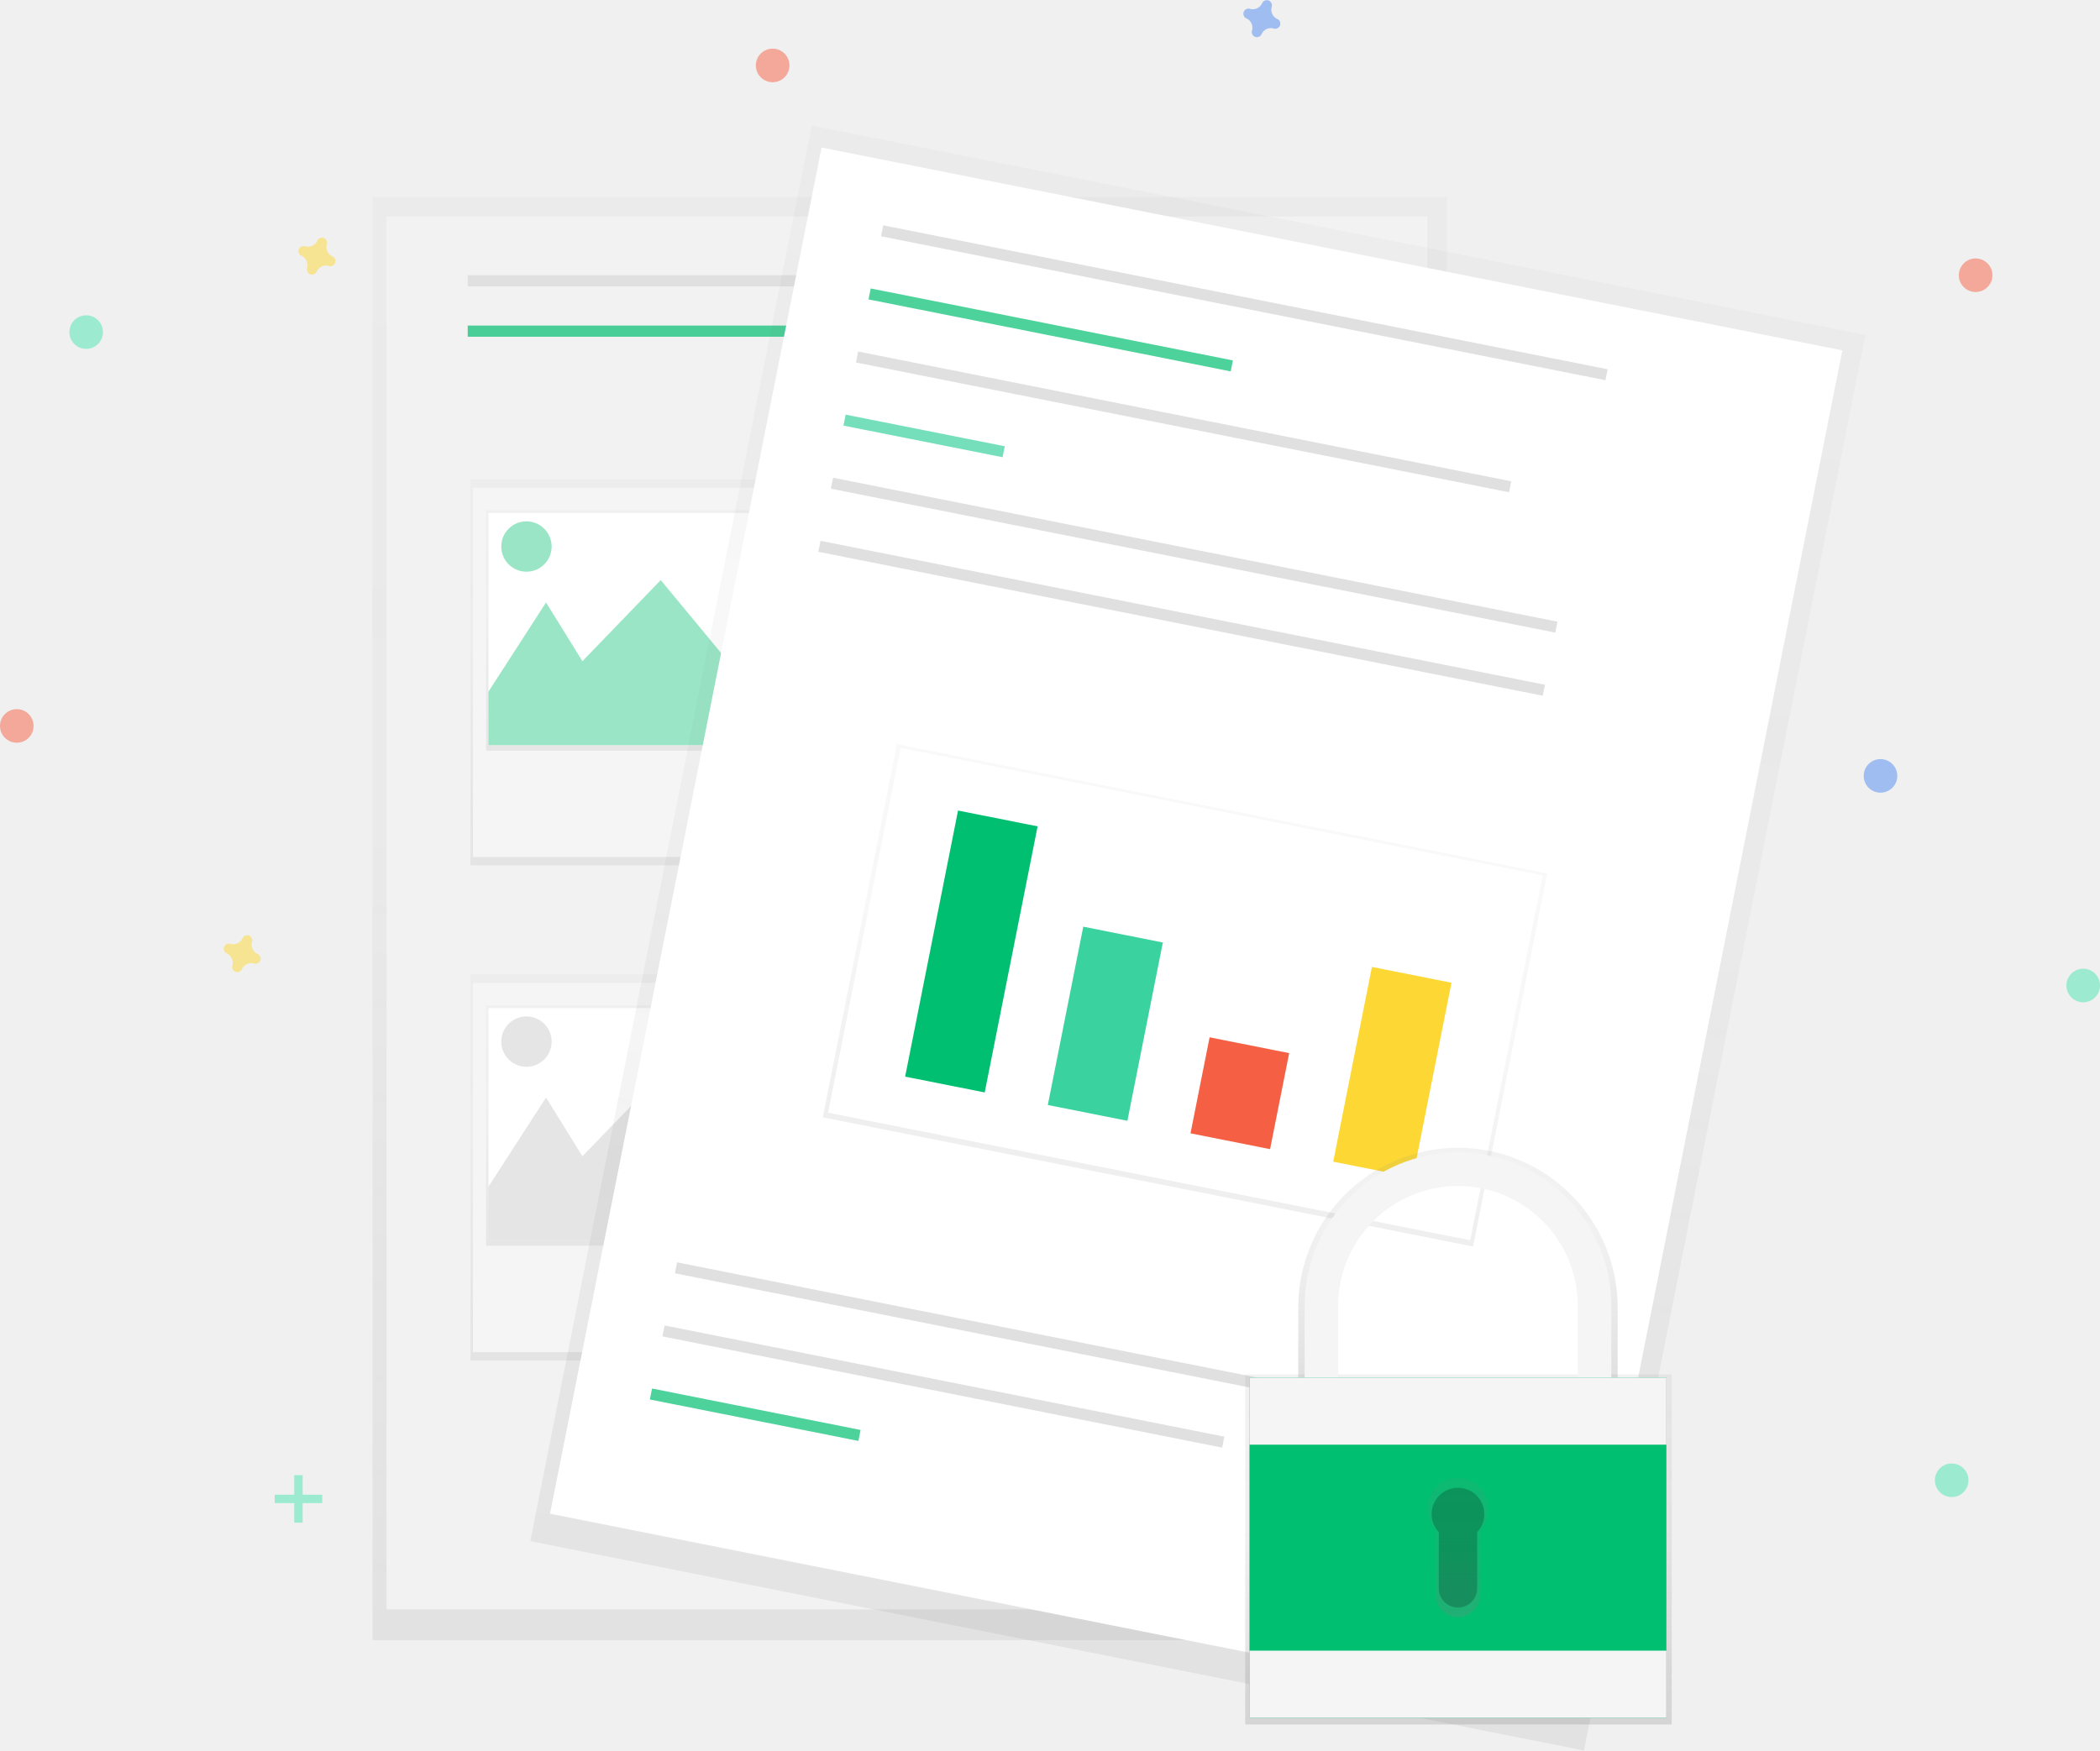
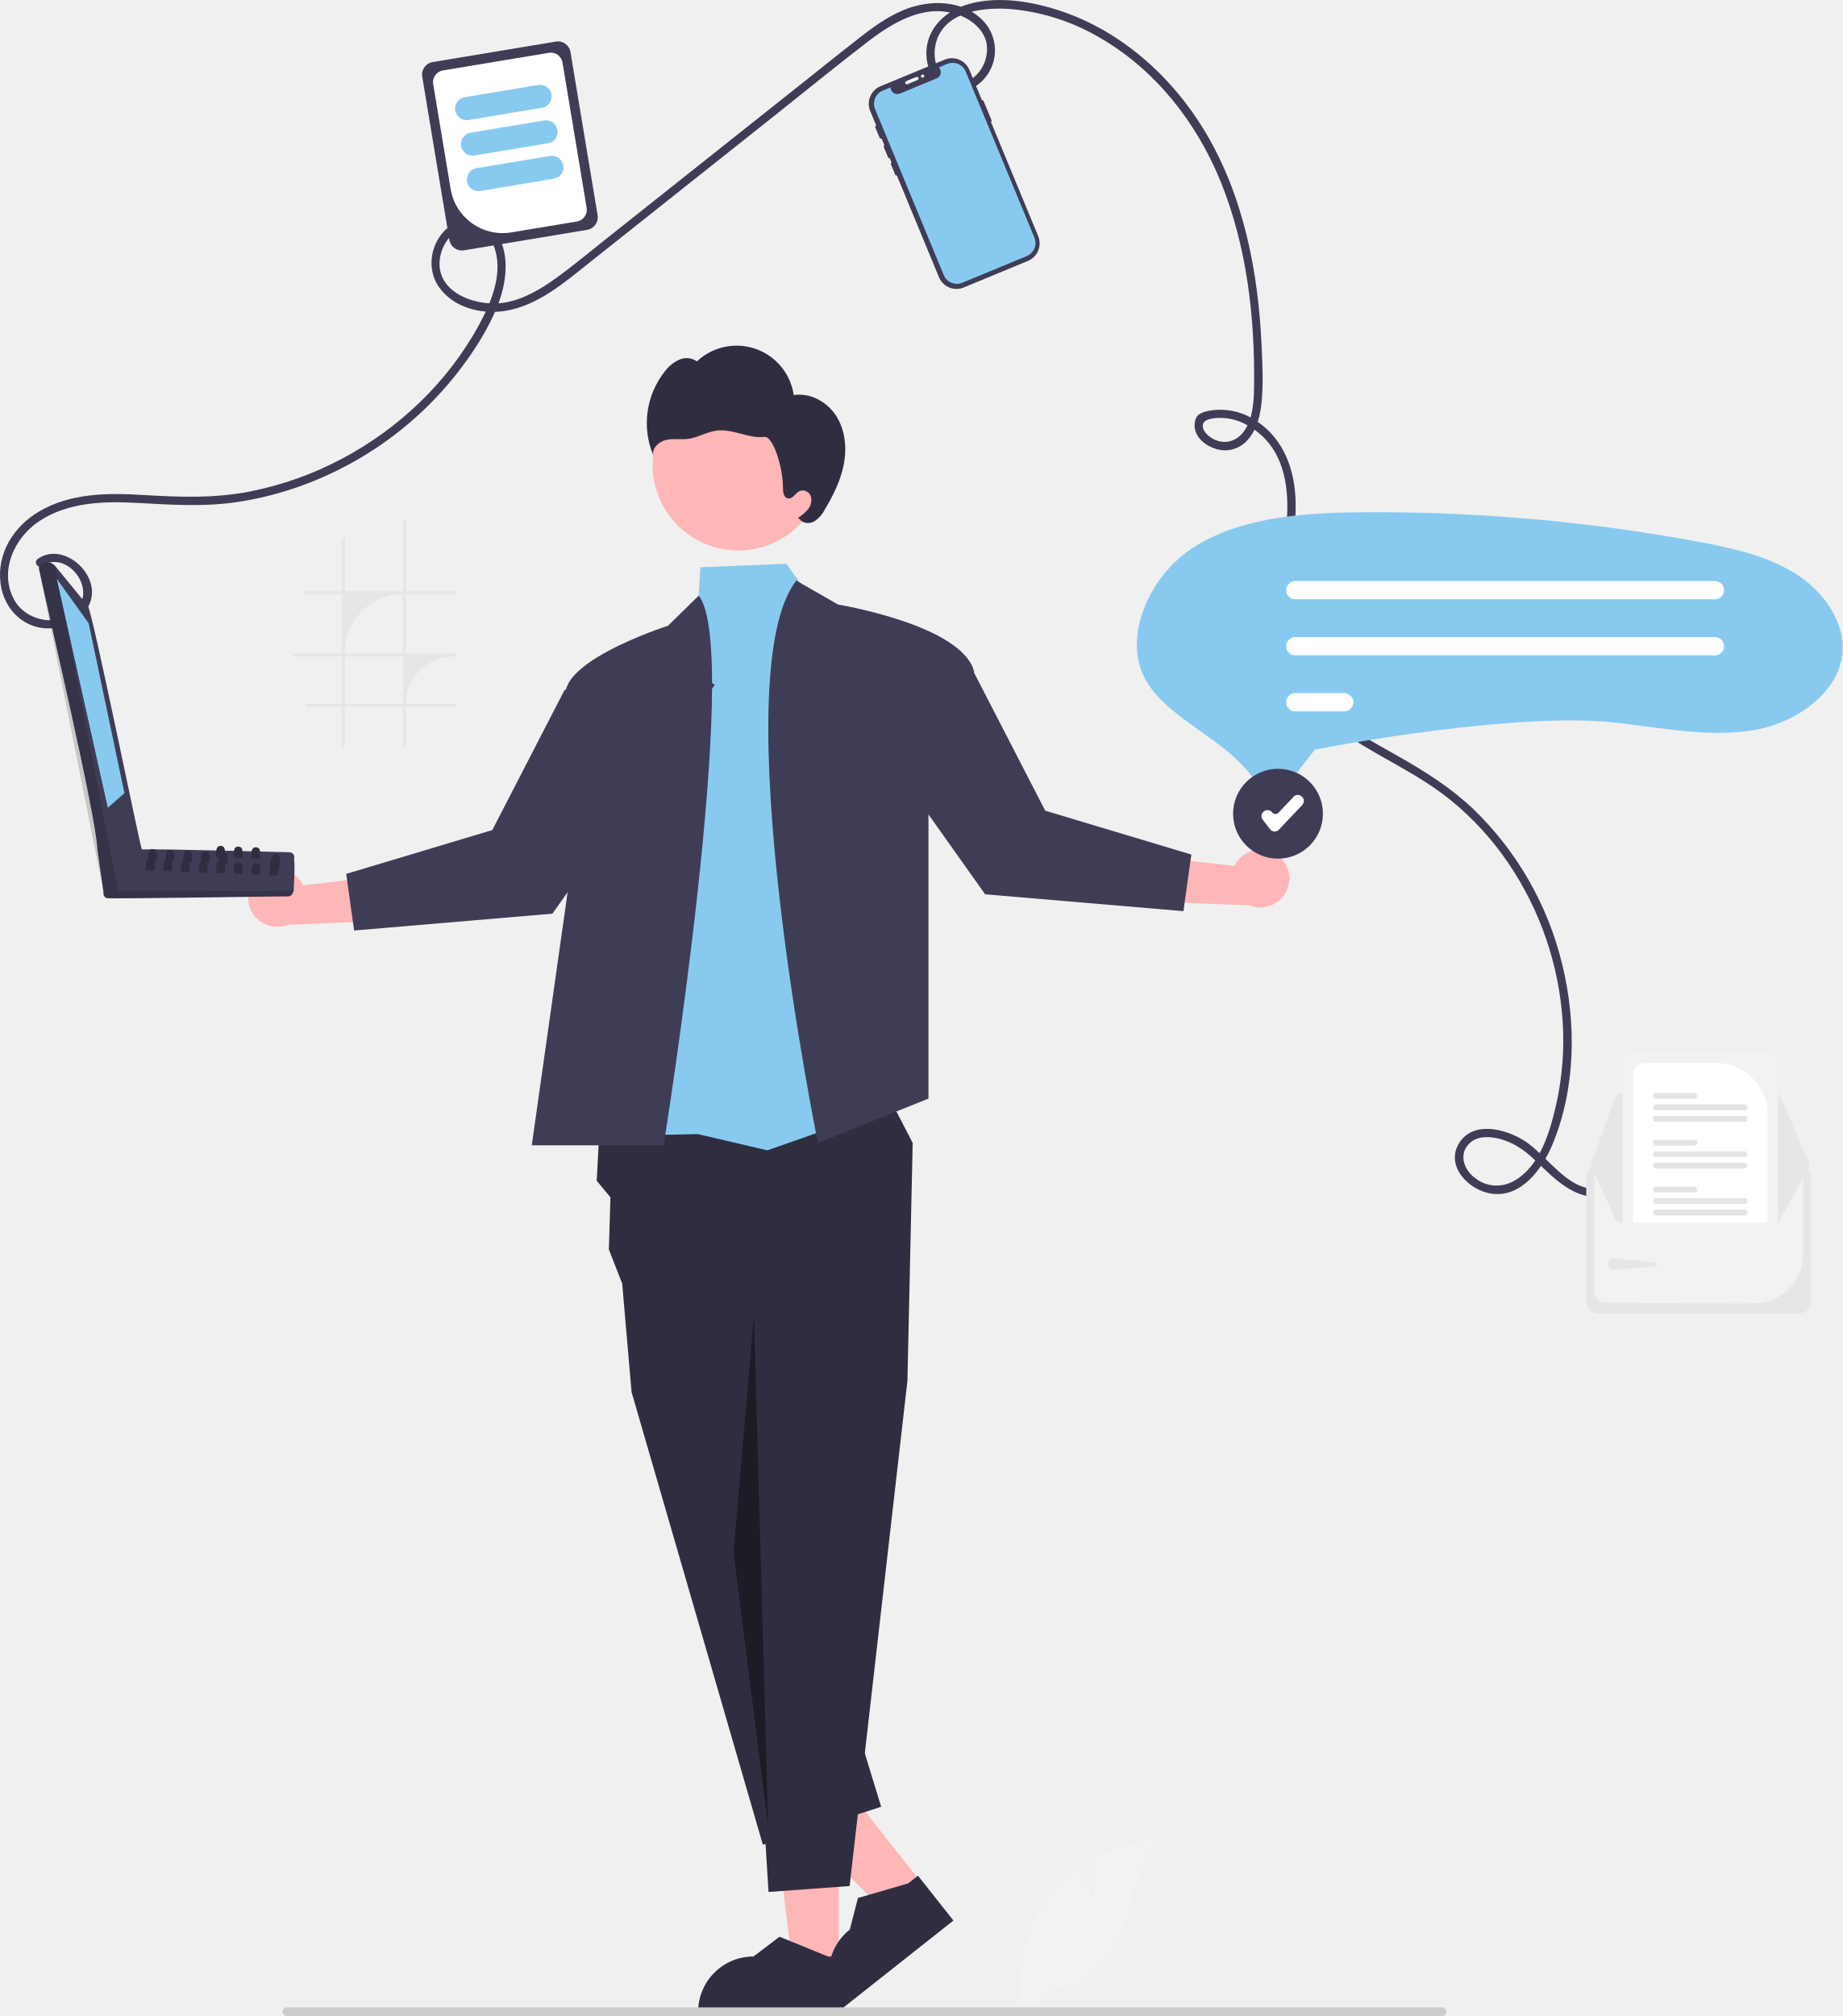
- <svg xmlns="http://www.w3.org/2000/svg" xmlns:xlink="http://www.w3.org/1999/xlink" id="e8f68bdd-4984-4f2e-95b7-7fc8ec281257" data-name="Layer 1" width="918.14" height="765.54" viewBox="0 0 918.14 765.54">
-   <defs>
-     <linearGradient id="27aa7b70-b106-4a00-be67-693c8380e41d" x1="397.74" y1="717.25" x2="397.74" y2="86.11" gradientUnits="userSpaceOnUse">
-       <stop offset="0" stop-color="gray" stop-opacity="0.25" />
-       <stop offset="0.54" stop-color="gray" stop-opacity="0.12" />
-       <stop offset="1" stop-color="gray" stop-opacity="0.1" />
-     </linearGradient>
-     <linearGradient id="46a816da-c484-41ec-8a6f-fbf14454d910" x1="288.88" y1="378.44" x2="288.88" y2="209.65" xlink:href="#27aa7b70-b106-4a00-be67-693c8380e41d" />
-     <linearGradient id="32b634d8-28f1-48d9-a868-f602a2cad942" x1="288.88" y1="328.29" x2="288.88" y2="223.1" xlink:href="#27aa7b70-b106-4a00-be67-693c8380e41d" />
-     <clipPath id="7a4c6aff-0be0-461b-a111-b3ae1b8fbf73" transform="translate(-140.93 -67.23)">
-       <rect id="8cc91f6d-19b0-43cc-9c18-2faa83ac34ba" data-name="&lt;Rectangle&gt;" x="354.51" y="291.55" width="150.6" height="101.52" fill="#fff" />
-     </clipPath>
-     <linearGradient id="38f1cb81-8fac-4205-a0ff-a33ac00d354c" x1="288.88" y1="594.94" x2="288.88" y2="426.14" xlink:href="#27aa7b70-b106-4a00-be67-693c8380e41d" />
-     <linearGradient id="6fc01aaf-135e-403e-a209-43b2a4fe59f1" x1="288.88" y1="544.79" x2="288.88" y2="439.6" xlink:href="#27aa7b70-b106-4a00-be67-693c8380e41d" />
-     <clipPath id="79ce363a-d134-40e4-9f82-b96d04a36978" transform="translate(-140.93 -67.23)">
-       <rect id="5b44e697-61fe-43bd-9a58-5f3e41301748" data-name="&lt;Rectangle&gt;" x="354.51" y="508.05" width="150.6" height="101.52" fill="#fff" />
-     </clipPath>
-     <linearGradient id="54803c44-522d-4b9e-9a34-f1f7b43e8483" x1="671.57" y1="760.34" x2="671.57" y2="129.2" gradientTransform="translate(1109.43 -194.1) rotate(90)" xlink:href="#27aa7b70-b106-4a00-be67-693c8380e41d" />
-     <linearGradient id="089a6a47-adaa-499b-aefb-cd6464b62fb8" x1="670.96" y1="553.63" x2="670.96" y2="387.28" gradientTransform="translate(1129.51 -168.41) rotate(90)" xlink:href="#27aa7b70-b106-4a00-be67-693c8380e41d" />
-     <linearGradient id="fd8d88e0-7826-450d-9e0b-001d1be709c2" x1="637.66" y1="754.12" x2="637.66" y2="601.05" xlink:href="#27aa7b70-b106-4a00-be67-693c8380e41d" />
-     <linearGradient id="8d1793c5-b76e-44e2-a52e-569460402331" x1="778.37" y1="673.86" x2="778.37" y2="569.13" xlink:href="#27aa7b70-b106-4a00-be67-693c8380e41d" />
-     <linearGradient id="4745700d-8097-45ff-9f71-625443fc4ad8" x1="778.37" y1="774.41" x2="778.37" y2="713.66" xlink:href="#27aa7b70-b106-4a00-be67-693c8380e41d" />
-   </defs>
-   <g opacity="0.5">
-     <rect x="162.9" y="86.11" width="469.69" height="631.14" fill="url(#27aa7b70-b106-4a00-be67-693c8380e41d)" />
-   </g>
-   <rect x="169.02" y="94.67" width="455.01" height="609.12" fill="#f2f2f2" />
-   <rect x="204.49" y="120.36" width="156.56" height="4.89" fill="#e0e0e0" />
-   <rect x="204.49" y="142.37" width="156.56" height="4.89" fill="#01bf71" opacity="0.7" />
-   <rect x="384.29" y="120.36" width="156.56" height="4.89" fill="#e0e0e0" />
-   <rect x="408.75" y="259.8" width="156.56" height="4.89" fill="#e0e0e0" />
-   <rect x="412.42" y="273.25" width="156.56" height="4.89" fill="#e0e0e0" />
-   <rect x="419.76" y="286.7" width="156.56" height="4.89" fill="#e0e0e0" />
-   <rect x="408.75" y="476.29" width="156.56" height="4.89" fill="#e0e0e0" />
-   <rect x="412.42" y="489.75" width="156.56" height="4.89" fill="#e0e0e0" />
-   <rect x="419.76" y="503.2" width="156.56" height="4.89" fill="#e0e0e0" />
-   <g opacity="0.5">
-     <rect x="205.71" y="209.65" width="166.35" height="168.79" fill="url(#46a816da-c484-41ec-8a6f-fbf14454d910)" />
-   </g>
-   <rect x="206.76" y="213.32" width="163.72" height="161.45" fill="#f5f5f5" />
-   <g opacity="0.5">
-     <rect x="212.53" y="223.1" width="152.7" height="105.19" fill="url(#32b634d8-28f1-48d9-a868-f602a2cad942)" />
-   </g>
-   <rect id="689f37f3-cc41-448d-b172-63ec123bc985" data-name="&lt;Rectangle&gt;" x="213.58" y="224.32" width="150.6" height="101.52" fill="#fff" />
-   <g clip-path="url(#7a4c6aff-0be0-461b-a111-b3ae1b8fbf73)">
-     <polygon points="200.82 322.18 238.74 263.46 254.64 289.15 288.88 253.68 318.24 289.15 343.93 236.56 409.98 341.75 195.93 334.41 200.82 322.18" fill="#01bf71" opacity="0.4" />
-     <circle cx="230.17" cy="239" r="11.01" fill="#01bf71" opacity="0.4" />
-   </g>
-   <g opacity="0.5">
-     <rect x="205.71" y="426.14" width="166.35" height="168.79" fill="url(#38f1cb81-8fac-4205-a0ff-a33ac00d354c)" />
-   </g>
-   <rect x="206.76" y="429.81" width="163.72" height="161.45" fill="#f5f5f5" />
-   <g opacity="0.5">
-     <rect x="212.53" y="439.6" width="152.7" height="105.19" fill="url(#6fc01aaf-135e-403e-a209-43b2a4fe59f1)" />
-   </g>
-   <rect id="b429ac3a-f8a8-4171-bcce-5b6c002c0714" data-name="&lt;Rectangle&gt;" x="213.58" y="440.82" width="150.6" height="101.52" fill="#fff" />
-   <g clip-path="url(#79ce363a-d134-40e4-9f82-b96d04a36978)">
-     <polygon points="200.82 538.67 238.74 479.96 254.64 505.65 288.88 470.18 318.24 505.65 343.93 453.05 409.98 558.24 195.93 550.9 200.82 538.67" fill="#bdbdbd" opacity="0.4" />
-     <circle cx="230.17" cy="455.5" r="11.01" fill="#bdbdbd" opacity="0.4" />
-   </g>
-   <g opacity="0.5">
-     <rect x="349.09" y="242.63" width="631.14" height="469.69" transform="translate(-74.16 969.06) rotate(-78.76)" fill="url(#54803c44-522d-4b9e-9a34-f1f7b43e8483)" />
-   </g>
-   <rect x="359.37" y="247.33" width="609.12" height="455.01" transform="translate(-72.16 966.22) rotate(-78.76)" fill="#fff" />
-   <rect x="523.5" y="197.22" width="322.91" height="4.89" transform="translate(-88.86 -196.94) rotate(11.24)" fill="#e0e0e0" />
-   <rect x="433.36" y="650.7" width="322.91" height="4.89" transform="translate(-2.18 -170.66) rotate(11.24)" fill="#e0e0e0" />
-   <rect x="428.58" y="671.14" width="249.52" height="4.89" transform="translate(1.01 -162.18) rotate(11.24)" fill="#e0e0e0" />
-   <rect x="424.6" y="683.47" width="92.96" height="4.89" transform="translate(1.84 -145.91) rotate(11.24)" fill="#01bf71" opacity="0.7" />
-   <rect x="519.57" y="209.08" width="161.45" height="4.89" transform="translate(-88.17 -180.2) rotate(11.24)" fill="#01bf71" opacity="0.7" />
-   <rect x="512.84" y="249.31" width="291.11" height="4.89" transform="translate(-79.21 -190.76) rotate(11.24)" fill="#e0e0e0" />
-   <rect x="509.47" y="255.44" width="70.94" height="4.89" transform="translate(-80.19 -168.52) rotate(11.24)" fill="#3ad29f" opacity="0.7" />
-   <rect x="501.56" y="307.59" width="322.91" height="4.89" transform="translate(-67.76 -190.54) rotate(11.24)" fill="#e0e0e0" />
-   <g opacity="0.5">
-     <rect x="575.87" y="357.6" width="166.35" height="289.88" transform="translate(-103.27 983.74) rotate(-78.76)" fill="url(#089a6a47-adaa-499b-aefb-cd6464b62fb8)" />
-   </g>
-   <rect x="516.06" y="420.61" width="286.22" height="162.68" transform="translate(-30.42 -186.11) rotate(11.24)" fill="#fff" />
-   <rect x="496.08" y="335.18" width="322.91" height="4.89" transform="translate(-62.49 -188.94) rotate(11.24)" fill="#e0e0e0" />
-   <rect x="547.86" y="424.02" width="35.47" height="118.64" transform="translate(-35.84 -168.22) rotate(11.24)" fill="#01bf71" />
-   <rect x="606.43" y="475.19" width="35.47" height="79.5" transform="translate(-28.56 -179.03) rotate(11.24)" fill="#3ad29f" />
-   <rect x="665.23" y="523.93" width="35.47" height="42.81" transform="translate(-21.5 -189.92) rotate(11.24)" fill="#f55f44" />
-   <rect x="731.91" y="492.72" width="35.47" height="86.84" transform="translate(-22.02 -203.09) rotate(11.24)" fill="#fdd835" />
-   <g opacity="0.5">
-     <rect x="128.65" y="645.09" width="3.67" height="20.79" fill="#47e6b1" />
-     <rect x="269.58" y="712.31" width="3.67" height="20.79" transform="translate(853.2 384.07) rotate(90)" fill="#47e6b1" />
-   </g>
-   <path d="M699.44,75.56a4.49,4.49,0,0,1-2.5-5.43,2.16,2.16,0,0,0,.1-.5h0a2.25,2.25,0,0,0-4-1.49h0a2.16,2.16,0,0,0-.25.44,4.49,4.49,0,0,1-5.43,2.5,2.16,2.16,0,0,0-.5-.1h0a2.25,2.25,0,0,0-1.49,4h0a2.16,2.16,0,0,0,.44.25,4.49,4.49,0,0,1,2.5,5.43,2.16,2.16,0,0,0-.1.5h0a2.25,2.25,0,0,0,4,1.49h0a2.16,2.16,0,0,0,.25-.44,4.49,4.49,0,0,1,5.43-2.5,2.16,2.16,0,0,0,.5.1h0a2.25,2.25,0,0,0,1.49-4h0A2.16,2.16,0,0,0,699.44,75.56Z" transform="translate(-140.93 -67.23)" fill="#4d8af0" opacity="0.5" />
-   <path d="M286.33,179.4a4.49,4.49,0,0,1-2.5-5.43,2.16,2.16,0,0,0,.1-.5h0a2.25,2.25,0,0,0-4-1.49h0a2.16,2.16,0,0,0-.25.44,4.49,4.49,0,0,1-5.43,2.5,2.16,2.16,0,0,0-.5-.1h0a2.25,2.25,0,0,0-1.49,4h0a2.16,2.16,0,0,0,.44.25,4.49,4.49,0,0,1,2.5,5.43,2.16,2.16,0,0,0-.1.5h0a2.25,2.25,0,0,0,4,1.49h0a2.16,2.16,0,0,0,.25-.44,4.49,4.49,0,0,1,5.43-2.5,2.16,2.16,0,0,0,.5.1h0a2.25,2.25,0,0,0,1.49-4h0A2.16,2.16,0,0,0,286.33,179.4Z" transform="translate(-140.93 -67.23)" fill="#fdd835" opacity="0.5" />
-   <path d="M253.63,484.46a4.49,4.49,0,0,1-2.5-5.43,2.16,2.16,0,0,0,.1-.5h0a2.25,2.25,0,0,0-4-1.49h0a2.16,2.16,0,0,0-.25.44,4.49,4.49,0,0,1-5.43,2.5,2.16,2.16,0,0,0-.5-.1h0a2.25,2.25,0,0,0-1.49,4h0a2.16,2.16,0,0,0,.44.25,4.49,4.49,0,0,1,2.5,5.43,2.16,2.16,0,0,0-.1.5h0a2.25,2.25,0,0,0,4,1.49h0a2.16,2.16,0,0,0,.25-.44,4.49,4.49,0,0,1,5.43-2.5,2.16,2.16,0,0,0,.5.1h0a2.25,2.25,0,0,0,1.49-4h0A2.16,2.16,0,0,0,253.63,484.46Z" transform="translate(-140.93 -67.23)" fill="#fdd835" opacity="0.5" />
-   <circle cx="337.81" cy="28.62" r="7.34" fill="#f55f44" opacity="0.5" />
-   <circle cx="7.34" cy="317.46" r="7.34" fill="#f55f44" opacity="0.5" />
-   <circle cx="863.76" cy="120.36" r="7.34" fill="#f55f44" opacity="0.5" />
-   <circle cx="822.17" cy="339.3" r="7.34" fill="#4d8af0" opacity="0.5" />
-   <circle cx="37.68" cy="145.22" r="7.34" fill="#47e6b1" opacity="0.5" />
-   <circle cx="853.29" cy="647.34" r="7.34" fill="#47e6b1" opacity="0.5" />
-   <circle cx="910.8" cy="430.97" r="7.34" fill="#47e6b1" opacity="0.5" />
-   <rect x="544.42" y="601.05" width="186.48" height="153.07" fill="url(#fd8d88e0-7826-450d-9e0b-001d1be709c2)" />
-   <path d="M723.82,639a54.55,54.55,0,0,1,109.1,0v34.91h15.27V639a69.82,69.82,0,0,0-139.65,0v34.91h15.27Z" transform="translate(-140.93 -67.23)" fill="url(#8d1793c5-b76e-44e2-a52e-569460402331)" />
-   <path d="M726,638.25a52.37,52.37,0,1,1,104.74,0v33.52H845.4V638.25a67,67,0,0,0-134.06,0v33.52H726Z" transform="translate(-140.93 -67.23)" fill="#f5f5f5" />
-   <rect x="546.32" y="602.45" width="182.24" height="148.73" fill="#01bf71" />
-   <rect x="546.32" y="602.45" width="182.24" height="148.73" fill="#f5f5f5" />
-   <rect x="546.32" y="631.77" width="182.24" height="90.07" fill="#01bf71" />
-   <path d="M791.73,727a13.36,13.36,0,1,0-23.08,9.15v28.51a9.72,9.72,0,0,0,19.44,0V736.18A13.3,13.3,0,0,0,791.73,727Z" transform="translate(-140.93 -67.23)" fill="url(#4745700d-8097-45ff-9f71-625443fc4ad8)" />
-   <path d="M789.89,729.38a11.52,11.52,0,1,0-19.9,7.89v24.58a8.38,8.38,0,1,0,16.76,0V737.27A11.47,11.47,0,0,0,789.89,729.38Z" transform="translate(-140.93 -67.23)" opacity="0.2" />
+ <svg xmlns="http://www.w3.org/2000/svg" data-name="Layer 1" width="666.741" height="729.254" viewBox="0 0 666.741 729.254">
+   <path d="M281.824,290.106c8.344-5.707,19.084,6.871,13.242,14.702-5.905,7.916-18.816,5.672-23.262-2.411-5.672-10.313-.024-22.581,9.118-28.568,10.384-6.801,23.111-7.184,35.101-6.547,12.111.644,23.929,1.498,35.994-.238a120.739,120.739,0,0,0,29.693-8.328,126.144,126.144,0,0,0,49.875-37.784c6.154-7.808,11.905-16.583,15.428-25.93,2.713-7.199,3.999-16.668.154-23.715a12.073,12.073,0,0,0-18.353-3.687c-6.408,5.25-8.138,14.997-3.239,21.789,5.257,7.289,15.177,9.787,23.718,8.46,11.87-1.844,21.482-10.224,30.569-17.439l67.3-53.431c11.097-8.811,22.081-17.792,33.322-26.419,9.141-7.016,20.295-13.819,32.2-10.071,4.799,1.511,9.636,5.088,10.835,10.228a13.161,13.161,0,0,1-4.719,12.75,8.095,8.095,0,0,1-11.841-1.485c-2.509-3.499-2.715-8.488-1.27-12.442,3.862-10.567,18.032-11.672,27.488-10.813A77.226,77.226,0,0,1,664.76,99.125c19.984,11.607,34.764,30.489,43.432,51.716,9.605,23.519,12.564,49.545,12.172,74.793-.08,5.15-.436,10.846-3.335,15.286-2.839,4.349-7.792,5.665-12.234,2.757-1.447-.947-3.307-2.792-2.929-4.738.474-2.443,5.343-2.462,7.293-2.368,5.338.256,10.384,2.946,14.207,6.574,9.086,8.621,9.793,21.811,8.608,33.54-1.301,12.876-5.012,25.682-3.538,38.716,2.414,21.354,19.936,33.22,37.146,43.037,8.814,5.028,17.82,9.834,25.746,16.23a106.04,106.04,0,0,1,20.987,22.842,115.376,115.376,0,0,1,19.702,57.191,105.533,105.533,0,0,1-2.399,30.505c-2.264,9.779-5.83,22.106-15.226,27.359a12.607,12.607,0,0,1-14.367-1.289c-3.807-3.055-5.667-8.478-1.735-12.295,3.258-3.163,8.473-2.496,12.404-1.21,4.734,1.548,8.417,4.437,11.945,7.85,6.726,6.505,14.599,14.491,24.831,12.414,1.891-.384,1.09-3.276-.798-2.893-12.352,2.508-19.8-11.848-28.909-17.375-6.595-4.002-17.86-6.977-23.013.827-5.562,8.422,3.381,17.508,11.691,18.593,10.805,1.41,18.295-9.154,21.923-17.875,8.414-20.224,8.675-43.938,3.529-64.997a115.929,115.929,0,0,0-32.07-56.169c-7.976-7.602-17.12-13.43-26.659-18.855-9.63-5.476-19.665-10.73-27.904-18.246a41.84,41.84,0,0,1-14.156-32.263c.088-14.012,4.593-27.609,4.312-41.648-.233-11.64-4.188-23.006-14.314-29.559a23.145,23.145,0,0,0-14.191-3.961c-2.048.168-4.926.513-6.613,1.796-1.359,1.033-1.616,3.45-1.342,5.013.651,3.712,4.162,6.29,7.572,7.323a10.842,10.842,0,0,0,11.708-3.455c3.279-3.787,4.418-8.838,4.882-13.701.629-6.589.281-13.356-.009-19.956-1.18-26.82-6.48-54.282-20.418-77.575-11.848-19.8-30.274-36.401-52.368-43.746-10.411-3.461-22.761-5.535-33.504-2.387-9.243,2.708-16.325,10.315-14.799,20.39,1.292,8.528,10.129,14.427,17.916,9.044a15.523,15.523,0,0,0,2.487-23.396c-7.528-7.883-19.803-7.827-29.196-3.82-5.657,2.413-10.665,6.028-15.495,9.783-6.157,4.787-12.228,9.688-18.336,14.538l-73.581,58.418c-5.808,4.611-11.522,9.39-17.523,13.748-5.6,4.067-11.779,7.834-18.673,9.14-9.708,1.839-25.076-2.983-23.898-15.297.457-4.782,3.625-10.063,8.466-11.435,4.746-1.344,9.226,1.709,10.99,6.031,3.889,9.528-.678,20.426-5.221,28.791-11.248,20.71-28.991,37.576-49.781,48.55a121.035,121.035,0,0,1-33.109,11.749c-12.973,2.549-25.702,2.05-38.818,1.254-12.714-.771-26.066-.692-37.398,5.933-9.292,5.433-15.491,15.285-14.002,26.264,1.293,9.534,8.94,16.821,18.802,16.016,8.277-.676,16.594-7.744,13.657-16.723-2.432-7.434-11.819-13.297-18.999-8.386-1.584,1.083-.085,3.684,1.514,2.59Z" transform="translate(-266.6297 -85.37299)" fill="#3f3d56" />
+   <path d="M917.588,506.702H844.902a4.288,4.288,0,0,0-4.283,4.283v45.254a4.288,4.288,0,0,0,4.283,4.283h72.685a4.288,4.288,0,0,0,4.283-4.283v-45.254A4.288,4.288,0,0,0,917.588,506.702Z" transform="translate(-266.6297 -85.37299)" fill="#f2f2f2" style="isolation:isolate" />
+   <path d="M917.588,506.702H844.902a4.288,4.288,0,0,0-4.283,4.283v45.254a4.288,4.288,0,0,0,4.283,4.283h72.685a4.288,4.288,0,0,0,4.283-4.283v-45.254A4.288,4.288,0,0,0,917.588,506.702Zm1.406,32.506a17.608,17.608,0,0,1-17.311,17.539c-7.375.096,4.081.133-4.814.133-20.34,0-41.549-.194-49.463-.32a3.99,3.99,0,0,1-3.908-3.974V510.989a1.41,1.41,0,0,1,1.405-1.409h72.683a1.41,1.41,0,0,1,1.409,1.405Z" transform="translate(-266.6297 -85.37299)" fill="#e6e6e6" />
+   <path d="M908.64,480.644H853.262a2.38,2.38,0,0,0-2.237,1.578l-8.553,23.995a2.375,2.375,0,0,0,2.234,3.173l74.272.132h.003a2.375,2.375,0,0,0,2.183-3.311l-.13.055.13-.055-10.34-24.127A2.372,2.372,0,0,0,908.64,480.644Z" transform="translate(-266.6297 -85.37299)" fill="#e6e6e6" />
+   <path d="M921.356,506.732a2.382,2.382,0,0,1-.192.936L910.824,526.24a2.382,2.382,0,0,1-2.184,1.438H853.263a2.382,2.382,0,0,1-2.239-1.577l-8.551-18.44a2.374,2.374,0,0,1,1.44-3.034,2.337,2.337,0,0,1,.793-.139l9.073-.017,3.703-.006,48.726-.085,3.705-.006,9.066-.017H918.98A2.376,2.376,0,0,1,921.356,506.732Z" transform="translate(-266.6297 -85.37299)" fill="#e6e6e6" />
+   <path d="M850.351,540.647c1.098,0,16.178.922,16.178,2.02s-15.08,1.957-16.178,1.957a1.988,1.988,0,0,1,0-3.977Z" transform="translate(-266.6297 -85.37299)" fill="#e6e6e6" />
+   <path d="M905.192,466.046H858.498a4.726,4.726,0,0,0-4.72,4.72v56.912h54.863a2.346,2.346,0,0,0,1.271-.37V470.766A4.726,4.726,0,0,0,905.192,466.046Z" transform="translate(-266.6297 -85.37299)" fill="#f2f2f2" />
+   <path d="M887.369,469.873H861.78a4.303,4.303,0,0,0-4.299,4.297v53.508h48.726V488.71A18.859,18.859,0,0,0,887.369,469.873Z" transform="translate(-266.6297 -85.37299)" fill="#fff" />
+   <path d="M897.905,522.926H865.782a1.047,1.047,0,1,0,0,2.094h32.124a1.047,1.047,0,1,0,0-2.094Z" transform="translate(-266.6297 -85.37299)" fill="#e4e4e4" />
+   <path d="M897.905,518.785H865.782a1.048,1.048,0,0,0,0,2.096h32.124a1.048,1.048,0,1,0,0-2.096Z" transform="translate(-266.6297 -85.37299)" fill="#e4e4e4" />
+   <path d="M879.707,514.646h-13.925a1.047,1.047,0,1,0,0,2.094h13.925a1.047,1.047,0,1,0,0-2.094Z" transform="translate(-266.6297 -85.37299)" fill="#e4e4e4" />
+   <path d="M897.905,505.975H865.782a1.048,1.048,0,0,0,0,2.096h32.124a1.048,1.048,0,1,0,0-2.096Z" transform="translate(-266.6297 -85.37299)" fill="#e4e4e4" />
+   <path d="M897.905,501.836H865.782a1.047,1.047,0,1,0,0,2.094h32.124a1.047,1.047,0,1,0,0-2.094Z" transform="translate(-266.6297 -85.37299)" fill="#e4e4e4" />
+   <path d="M879.707,497.695h-13.925a1.048,1.048,0,0,0,0,2.096h13.925a1.048,1.048,0,1,0,0-2.096Z" transform="translate(-266.6297 -85.37299)" fill="#e4e4e4" />
+   <path d="M897.905,489.025H865.782a1.048,1.048,0,0,0,0,2.096h32.124a1.048,1.048,0,1,0,0-2.096Z" transform="translate(-266.6297 -85.37299)" fill="#e4e4e4" />
+   <path d="M897.905,484.886H865.782a1.048,1.048,0,0,0,0,2.096h32.124a1.048,1.048,0,1,0,0-2.096Z" transform="translate(-266.6297 -85.37299)" fill="#e4e4e4" />
+   <path d="M879.707,480.745h-13.925a1.048,1.048,0,0,0,0,2.096h13.925a1.048,1.048,0,1,0,0-2.096Z" transform="translate(-266.6297 -85.37299)" fill="#e4e4e4" />
+   <circle cx="267.124" cy="168.13" r="30.997" fill="#ffb6b6" />
+   <path d="M569.137,235.754c-3.261-5.044-9.379-8.406-15.311-7.462a20.909,20.909,0,0,0-35.033-12.195,6.502,6.502,0,0,0-6.358-.636,13.406,13.406,0,0,0-5.166,4.146,30.088,30.088,0,0,0-4.21,30.609c-.725-2.635,1.916-5.115,4.585-5.706,2.668-.591,5.467-.032,8.174-.417,3.468-.493,6.586-2.506,10.06-2.958,2.919-.381,5.855.368,8.702,1.118,2.847.75,5.775,1.515,8.699,1.168,2.924-.347,6.69,10.733,6.639,18.537-.01,1.479.295,3.378,1.74,3.691,1.78.386,2.811-2.07,4.505-2.739a3.134,3.134,0,0,1,3.844,2.044,5.11,5.11,0,0,1-.976,4.576,15.099,15.099,0,0,1-3.661,3.176l.698.58c1.161,1.533,3.568,1.6,5.241.651a11.311,11.311,0,0,0,3.763-4.284c3.095-5.148,5.81-10.632,6.902-16.538S572.398,240.799,569.137,235.754Z" transform="translate(-266.6297 -85.37299)" fill="#2f2e41" />
+   <polygon points="303.485 710.95 286.745 710.948 278.781 646.376 303.489 646.377 303.485 710.95" fill="#ffb6b6" />
+   <path d="M570.705,813.786l-51.48-.002v-.651A20.039,20.039,0,0,1,539.262,793.096h.001l9.404-7.134,17.545,7.135,4.494 0Z" transform="translate(-266.6297 -85.37299)" fill="#2f2e41" />
+   <polygon points="333.673 681.391 320.54 691.771 274.246 646.056 293.63 630.733 333.673 681.391" fill="#ffb6b6" />
+   <path d="M611.596,780.098l-40.386,31.925-.404-.511a20.039,20.039,0,0,1,3.292-28.145l.001-.001,2.952-11.428,18.188-5.284,3.525-2.787Z" transform="translate(-266.6297 -85.37299)" fill="#2f2e41" />
+   <polygon points="216.918 408.274 215.896 427.117 220.867 433.122 220.297 451.969 225.12 464.305 228.512 503.551 276.018 667.307 318.827 653.576 272.08 500.926 328.324 499.521 330.227 413.447 320.26 394.179 216.918 408.274" fill="#2f2e41" />
+   <polygon points="322.915 486.545 328.324 499.521 307.409 682.241 278.064 684.384 265.392 480.109 322.915 486.545" fill="#2f2e41" />
+   <polygon points="294.155 217.278 284.519 203.94 253.405 205.187 252.808 215.457 232.139 410.681 252.437 410.226 277.634 416.109 326.097 399.147 294.155 217.278" fill="#88caef" />
+   <path d="M506.75,499.664H459.033l12.449-87.873,5.048-35.618s-3.573-25.456-5.303-38.757a7.529,7.529,0,0,1,.709-4.14,13.656,13.656,0,0,1,2.193-3.308c5.804-6.693,18.858-12.497,27.044-15.673,4.216-1.626,7.146-2.562,7.146-2.562L519.436,300.834C535.392,320.77,506.75,499.664,506.75,499.664Z" transform="translate(-266.6297 -85.37299)" fill="#3f3d56" />
+   <path d="M554.741,295.393l15.138,8.675s44.832,7.364,49.192,24.201l-16.503,49.815v104.693L562.562,498.82S528.052,329.682,554.741,295.393Z" transform="translate(-266.6297 -85.37299)" fill="#3f3d56" />
+   <polyline points="272.788 475.879 265.392 561.548 277.985 661.252" opacity="0.4" />
+   <path d="M360.849,401.658a10.387,10.387,0,0,1,15.43,3.948l36.677-4.148L404.263,418.557l-33.497,1.318a10.443,10.443,0,0,1-9.917-18.216Z" transform="translate(-266.6297 -85.37299)" fill="#ffb6b6" />
+   <polygon points="248.158 241.42 258.654 247.69 199.871 330.501 128.122 336.597 125.265 316.112 178.129 300.252 204.259 249.604 248.158 241.42" fill="#3f3d56" />
+   <path d="M728.725,394.658a10.387,10.387,0,0,0-15.43,3.948L676.618,394.459l8.693,17.098,33.497,1.318a10.443,10.443,0,0,0,9.917-18.216Z" transform="translate(-266.6297 -85.37299)" fill="#ffb6b6" />
+   <polygon points="308.156 234.42 297.661 240.69 356.444 323.501 428.193 329.597 431.049 309.112 378.186 293.252 352.056 242.604 308.156 234.42" fill="#3f3d56" />
+   <path d="M431.871,300.307v-1.094H413.524V273.681H412.432v25.531H391.405V279.496q-.551.434-1.089.892v18.824H376.428c-.154.362-.303.727-.443,1.094h14.332v21.454H372.522c.017.368.042.73.073,1.094h17.721v17.115H377.04c.163.368.334.73.514,1.089h12.763v14.388h1.089V341.059h21.027v14.388h1.092V341.059H431.871v-1.089H413.524a17.112,17.112,0,0,1,17.115-17.115h1.232v-1.094H413.524V300.307Zm-19.439,39.663H391.405v-17.115h21.027Zm0-18.21H391.405v-.429a21.026,21.026,0,0,1,21.027-21.024Z" transform="translate(-266.6297 -85.37299)" fill="#e6e6e6" />
+   <path d="M591.276,148.829a.585.585,0,0,1-.763-.316l-1.519-3.671a.584.584,0,0,1,1.08-.447l1.519,3.671A.585.585,0,0,1,591.276,148.829Z" transform="translate(-266.6297 -85.37299)" fill="#3f3d56" />
+   <path d="M621.92,121.632h0L617.386,110.674a6.864,6.864,0,0,0-8.967-3.718l0,0-23.216,9.608a6.864,6.864,0,0,0-3.718,8.967v0l24.878,60.117a6.864,6.864,0,0,0,8.967,3.718l0,0,23.216-9.608a6.864,6.864,0,0,0,3.718-8.967l0,0-17.115-41.359h0a.433.433,0,0,0,.234-.566l-2.897-7A.433.433,0,0,0,621.92,121.632Z" transform="translate(-266.6297 -85.37299)" fill="#3f3d56" />
+   <path d="M616.053,111.275l24.842,60.031a5.123,5.123,0,0,1-2.724,6.673.278.278,0,0,1-.05.025l-23.329,9.654a5.129,5.129,0,0,1-6.699-2.777l-24.842-60.031a5.125,5.125,0,0,1,2.779-6.695l2.829-1.171a2.436,2.436,0,0,0,3.37,2.239l13.301-5.504a2.37,2.37,0,0,0,.775-.52,2.429,2.429,0,0,0,.021-3.442l3.034-1.255A5.125,5.125,0,0,1,616.053,111.275Z" transform="translate(-266.6297 -85.37299)" fill="#88caef" />
+   <path d="M588.685,142.566a.585.585,0,0,1-.763-.316l-1.519-3.671a.584.584,0,1,1,1.08-.447l1.519,3.671A.585.585,0,0,1,588.685,142.566Z" transform="translate(-266.6297 -85.37299)" fill="#3f3d56" />
+   <path d="M585.628,135.484a.585.585,0,0,1-.763-.316l-1.519-3.671a.584.584,0,1,1,1.08-.447l1.519,3.671A.585.585,0,0,1,585.628,135.484Z" transform="translate(-266.6297 -85.37299)" fill="#3f3d56" />
+   <path d="M594.18,115.505a.585.585,0,0,1,.316-.763l3.671-1.519a.584.584,0,0,1,.447,1.08l-3.671,1.519A.585.585,0,0,1,594.18,115.505Z" transform="translate(-266.6297 -85.37299)" fill="#fff" />
+   <circle cx="333.813" cy="27.54" r="0.584" fill="#fff" />
+   <path d="M727.162,372.752c-.074,0-.147-.001-.222-.004a5.391,5.391,0,0,1-4.335-2.465,60.897,60.897,0,0,0-12.82-13.887c-3.009-2.405-6.153-4.641-9.193-6.803-7.843-5.577-15.23-10.83-19.33-18.087-8.94-15.826,1.588-37.869,16.628-47.755,16.87-11.087,39.059-12.826,60.525-13.054q3.346-.035,6.697-.035h0a638.494,638.494,0,0,1,115.311,10.544c12.649,2.334,25.888,5.192,36.528,12.13,10.576,6.897,17.005,17.757,16.378,27.669-.916,14.47-16.255,25.282-30.223,28.109-13.313,2.692-27.144.873-41.786-1.054-3.233-.425-6.575-.865-9.88-1.247-35.92-4.152-103.398,8.645-106.253,9.192l-2.832.542L731.365,370.688A5.274,5.274,0,0,1,727.162,372.752Z" transform="translate(-266.6297 -85.37299)" fill="#88caef" />
+   <path d="M887.117,302.162H735.296a3.303,3.303,0,0,1,0-6.607H887.117a3.303,3.303,0,0,1,0,6.607Z" transform="translate(-266.6297 -85.37299)" fill="#fff" />
+   <path d="M887.117,322.438H735.296a3.303,3.303,0,0,1-.007-6.607h151.828a3.303,3.303,0,0,1,0,6.607Z" transform="translate(-266.6297 -85.37299)" fill="#fff" />
+   <path d="M752.988,342.714H735.296a3.303,3.303,0,0,1,0-6.607h17.693a3.303,3.303,0,0,1,0,6.607Z" transform="translate(-266.6297 -85.37299)" fill="#fff" />
+   <circle cx="462.407" cy="294.352" r="16.057" fill="#fff" />
+   <path d="M729.037,395.978a16.253,16.253,0,1,1,16.253-16.253A16.271,16.271,0,0,1,729.037,395.978Z" transform="translate(-266.6297 -85.37299)" fill="#3f3d56" />
+   <path d="M727.834,386.142c-.034,0-.068-.001-.103-.003a2.1,2.1,0,0,1-1.557-.809l-2.683-3.45a2.101,2.101,0,0,1,.368-2.948l.097-.075a2.1,2.1,0,0,1,2.949.368,1.532,1.532,0,0,0,2.32.113l5.448-5.752a2.104,2.104,0,0,1,2.97-.081l.089.085a2.1,2.1,0,0,1,.08,2.97l-8.455,8.925A2.098,2.098,0,0,1,727.834,386.142Z" transform="translate(-266.6297 -85.37299)" fill="#fff" />
+   <path d="M429.222,172.166l-9.824-59.076a4.577,4.577,0,0,1,3.76-5.26l44.615-7.419a4.577,4.577,0,0,1,5.26,3.76l9.823,59.076a4.577,4.577,0,0,1-3.76,5.26l-44.615,7.419A4.577,4.577,0,0,1,429.222,172.166Z" transform="translate(-266.6297 -85.37299)" fill="#3f3d56" />
+   <path d="M429.677,153.754l-6.315-37.979a4.286,4.286,0,0,1,3.521-4.926l38.343-6.376a4.287,4.287,0,0,1,4.926,3.521l8.742,52.569a4.287,4.287,0,0,1-3.522,4.926l-23.753,3.95A19.094,19.094,0,0,1,429.677,153.754Z" transform="translate(-266.6297 -85.37299)" fill="#fff" />
+   <path d="M431.332,125.339a4.189,4.189,0,0,1,3.441-4.814l26.598-4.423a4.184,4.184,0,1,1,1.373,8.255L436.146,128.78A4.189,4.189,0,0,1,431.332,125.339Z" transform="translate(-266.6297 -85.37299)" fill="#88caef" />
+   <path d="M433.467,138.18a4.189,4.189,0,0,1,3.441-4.814l26.598-4.423a4.184,4.184,0,0,1,1.373,8.255l-26.598,4.423A4.189,4.189,0,0,1,433.467,138.18Z" transform="translate(-266.6297 -85.37299)" fill="#88caef" />
+   <path d="M435.602,151.02a4.189,4.189,0,0,1,3.441-4.814l26.598-4.423a4.184,4.184,0,0,1,1.373,8.255l-26.598,4.423A4.189,4.189,0,0,1,435.602,151.02Z" transform="translate(-266.6297 -85.37299)" fill="#88caef" />
+   <path d="M662.326,772.971l.707-15.9a51.353,51.353,0,0,1,23.953-6.063c-11.504,9.405-10.066,27.536-17.866,40.184a30.889,30.889,0,0,1-22.651,14.274l-9.627,5.894a51.76,51.76,0,0,1,10.91-41.943,49.997,49.997,0,0,1,9.189-8.538C659.246,766.959,662.326,772.971,662.326,772.971Z" transform="translate(-266.6297 -85.37299)" fill="#f2f2f2" />
+   <path d="M789.969,813.074a1.549,1.549,0,0,1-1.553,1.553H370.366a1.553,1.553,0,1,1,0-3.106H788.416A1.549,1.549,0,0,1,789.969,813.074Z" transform="translate(-266.6297 -85.37299)" fill="#ccc" />
+   <path d="M371.373,393.657c-7.414-.148-47.24-1.291-53.771-1.01-.369-1.293-12.75,14.573-13.051,14.671a1.808,1.808,0,0,0,.605,2.908c.728.442,64.932-.746,65.71-.591a1.786,1.786,0,0,0,1.594-1.038l.429-.961c.045-1.644.583-10.048.1-11.485A1.778,1.778,0,0,0,371.373,393.657Z" transform="translate(-266.6297 -85.37299)" fill="#3f3d56" />
+   <path d="M372.889,407.634c-.377.905-.859,2.043-2.023,2.001l-65.032.73a1.794,1.794,0,0,1-1.565-2.633Z" transform="translate(-266.6297 -85.37299)" opacity="0.17" style="isolation:isolate" />
+   <path d="M317.906,392.453c-.7-1.211-18.086-87.238-19.537-87.958l-11.87-14.521-1.061-.798c-1.475-.81-5.014-.262-4.696,1.991h0c2.789,13.37,20.726,89.518,21.119,101.39L304.02,407.682a1.863,1.863,0,0,0,2.3,1.53,3.583,3.583,0,0,0,2.877-2.079C309.359,406.599,318.719,392.762,317.906,392.453Z" transform="translate(-266.6297 -85.37299)" fill="#3f3d56" />
+   <path d="M286.496,289.974l22.703,117.161c-.759,1.922-4.312,3.268-5.139.747-.014-.003-23.291-116.644-23.315-116.713C280.497,288.362,285.135,288.273,286.496,289.974Z" transform="translate(-266.6297 -85.37299)" opacity="0.17" style="isolation:isolate" />
+   <polygon points="20.55 209.392 32.081 225.464 45.023 286.929 39.006 292.177 20.55 209.392" fill="#88caef" />
+   <path d="M363.93,401.945l3.19.13a12.539,12.539,0,0,1,.46-2.76c.48-2.28.91-4.99-1.08-4.98-1.35-.13-1.81,1.58-2.05,3.44A26.32,26.32,0,0,1,363.93,401.945Z" transform="translate(-266.6297 -85.37299)" fill="#2f2e41" />
+   <path d="M345.63,397.655l2.15.08,1.04.04c-.02-1.14.51-3.49-.78-4.07a1.6,1.6,0,0,0-.65-.13c-1.21-.07-1.57.85-1.68,1.91-.07.64-.04,1.32-.06,1.85C345.65,397.445,345.64,397.555,345.63,397.655Z" transform="translate(-266.6297 -85.37299)" fill="#2f2e41" />
+   <path d="M339.26,397.395l2.16.09,1.03.04c-.02-1.31.67-4.17-1.43-4.21-1.94-.11-1.69,2.36-1.74,3.76C339.28,397.185,339.27,397.295,339.26,397.395Z" transform="translate(-266.6297 -85.37299)" fill="#2f2e41" />
+   <path d="M332.89,397.145l2.15.08,1.04.04c-.02-1.3.67-4.16-1.43-4.2-1.94-.12-1.69,2.35-1.74,3.76C332.91,396.935,332.9,397.045,332.89,397.145Z" transform="translate(-266.6297 -85.37299)" fill="#2f2e41" />
+   <path d="M326.52,396.885l2.16.09,1.03.04c-.02-1.31.67-4.16-1.43-4.21-1.94-.11-1.69,2.36-1.74,3.76C326.54,396.675,326.53,396.785,326.52,396.885Z" transform="translate(-266.6297 -85.37299)" fill="#2f2e41" />
+   <path d="M320.15,396.635l2.15.08,1.04.04c-.02-1.2.56-3.71-.98-4.14h-.01a1.464,1.464,0,0,0-.44-.06,1.506,1.506,0,0,0-.54.05h-.01c-1.34.35-1.15,2.45-1.19,3.71C320.17,396.425,320.16,396.535,320.15,396.635Z" transform="translate(-266.6297 -85.37299)" fill="#2f2e41" />
+   <path d="M357.5,395.955l3.19.13c0-.12,0-.25.01-.4a13.331,13.331,0,0,0,.04-2.29c-.11-.84-.47-1.5-1.48-1.52-1.03-.06-1.44.6-1.6,1.45a3.115,3.115,0,0,0-.08.44v.01C357.5,394.555,357.55,395.395,357.5,395.955Z" transform="translate(-266.6297 -85.37299)" fill="#2f2e41" />
+   <path d="M351.13,395.695l3.19.13a23.281,23.281,0,0,0,.06-2.58c-.09-.88-.44-1.6-1.49-1.62-1.06-.07-1.47.65-1.63,1.54C351.11,394.025,351.19,395.055,351.13,395.695Z" transform="translate(-266.6297 -85.37299)" fill="#2f2e41" />
+   <path d="M344.76,395.445l.95.04,2.24.09c-.01-.48.08-1.18.09-1.87a4.233,4.233,0,0,0-.02-.62c-.08-.93-.41-1.7-1.5-1.72-1.11-.06-1.5.71-1.64,1.65C344.74,393.854,344.82,394.825,344.76,395.445Z" transform="translate(-266.6297 -85.37299)" fill="#2f2e41" />
+   <path d="M357.56,401.695l3.19.12c-.01-1.3.67-4.16-1.43-4.2C357.22,397.485,357.68,400.385,357.56,401.695Z" transform="translate(-266.6297 -85.37299)" fill="#2f2e41" />
+   <path d="M351.19,401.435l3.19.13c-.01-1.31.67-4.17-1.43-4.21C350.85,397.235,351.31,400.135,351.19,401.435Z" transform="translate(-266.6297 -85.37299)" fill="#2f2e41" />
+   <path d="M344.82,401.185l3.19.12c-.01-.93.34-2.65-.23-3.57a1.32,1.32,0,0,0-1.2-.63,1.406,1.406,0,0,0-.93.23C344.63,398.005,344.92,400.125,344.82,401.185Z" transform="translate(-266.6297 -85.37299)" fill="#2f2e41" />
+   <path d="M338.45,400.925l3.19.13c-.01-.93.33-2.64-.22-3.57a1.323,1.323,0,0,0-1.21-.64,1.389,1.389,0,0,0-.93.23C338.26,397.765,338.55,399.875,338.45,400.925Z" transform="translate(-266.6297 -85.37299)" fill="#2f2e41" />
+   <path d="M332.08,400.675l3.19.12c-.01-.93.34-2.65-.23-3.57a1.319,1.319,0,0,0-1.2-.63,1.405,1.405,0,0,0-.93.23C331.89,397.495,332.18,399.615,332.08,400.675Z" transform="translate(-266.6297 -85.37299)" fill="#2f2e41" />
+   <path d="M325.71,400.415l3.19.13c-.01-.93.33-2.64-.22-3.57a1.312,1.312,0,0,0-1.21-.64,1.389,1.389,0,0,0-.93.23C325.52,397.255,325.81,399.365,325.71,400.415Z" transform="translate(-266.6297 -85.37299)" fill="#2f2e41" />
+   <path d="M319.34,400.165l3.19.12c-.01-.93.33-2.64-.23-3.57a1.308,1.308,0,0,0-1.2-.63,1.405,1.405,0,0,0-.93.23C319.15,396.995,319.44,399.104,319.34,400.165Z" transform="translate(-266.6297 -85.37299)" fill="#2f2e41" />
</svg>
